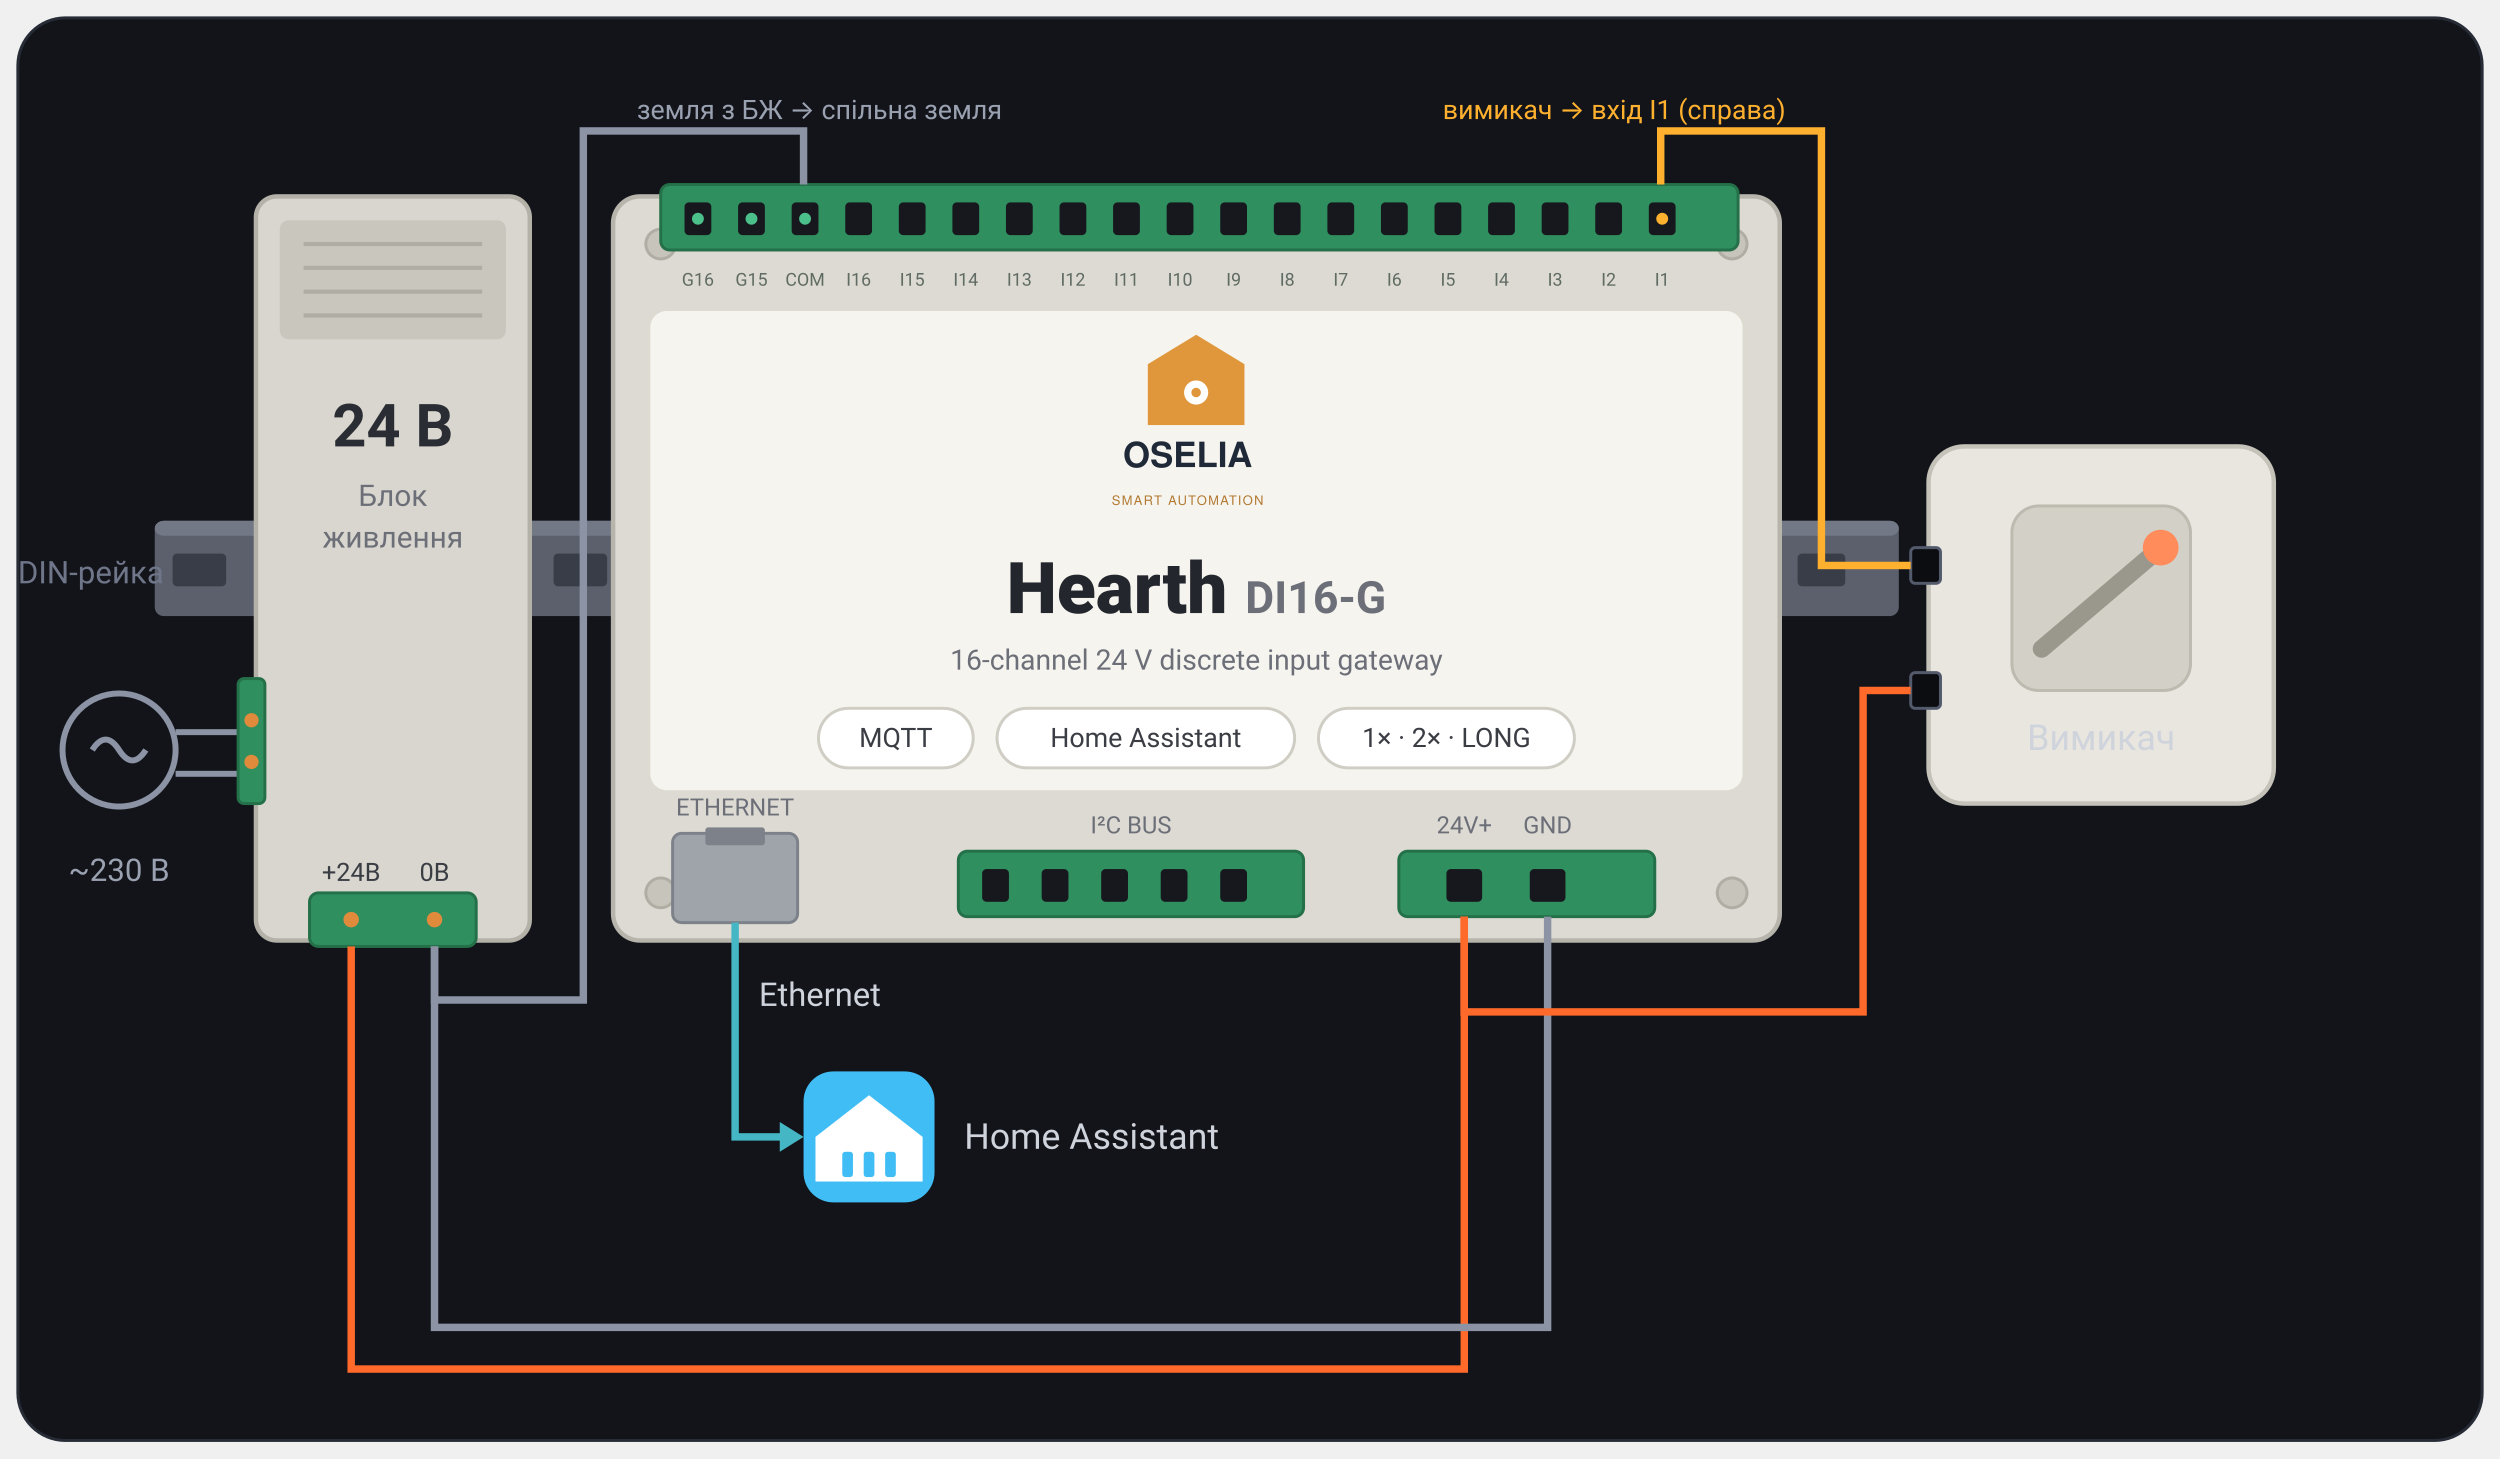
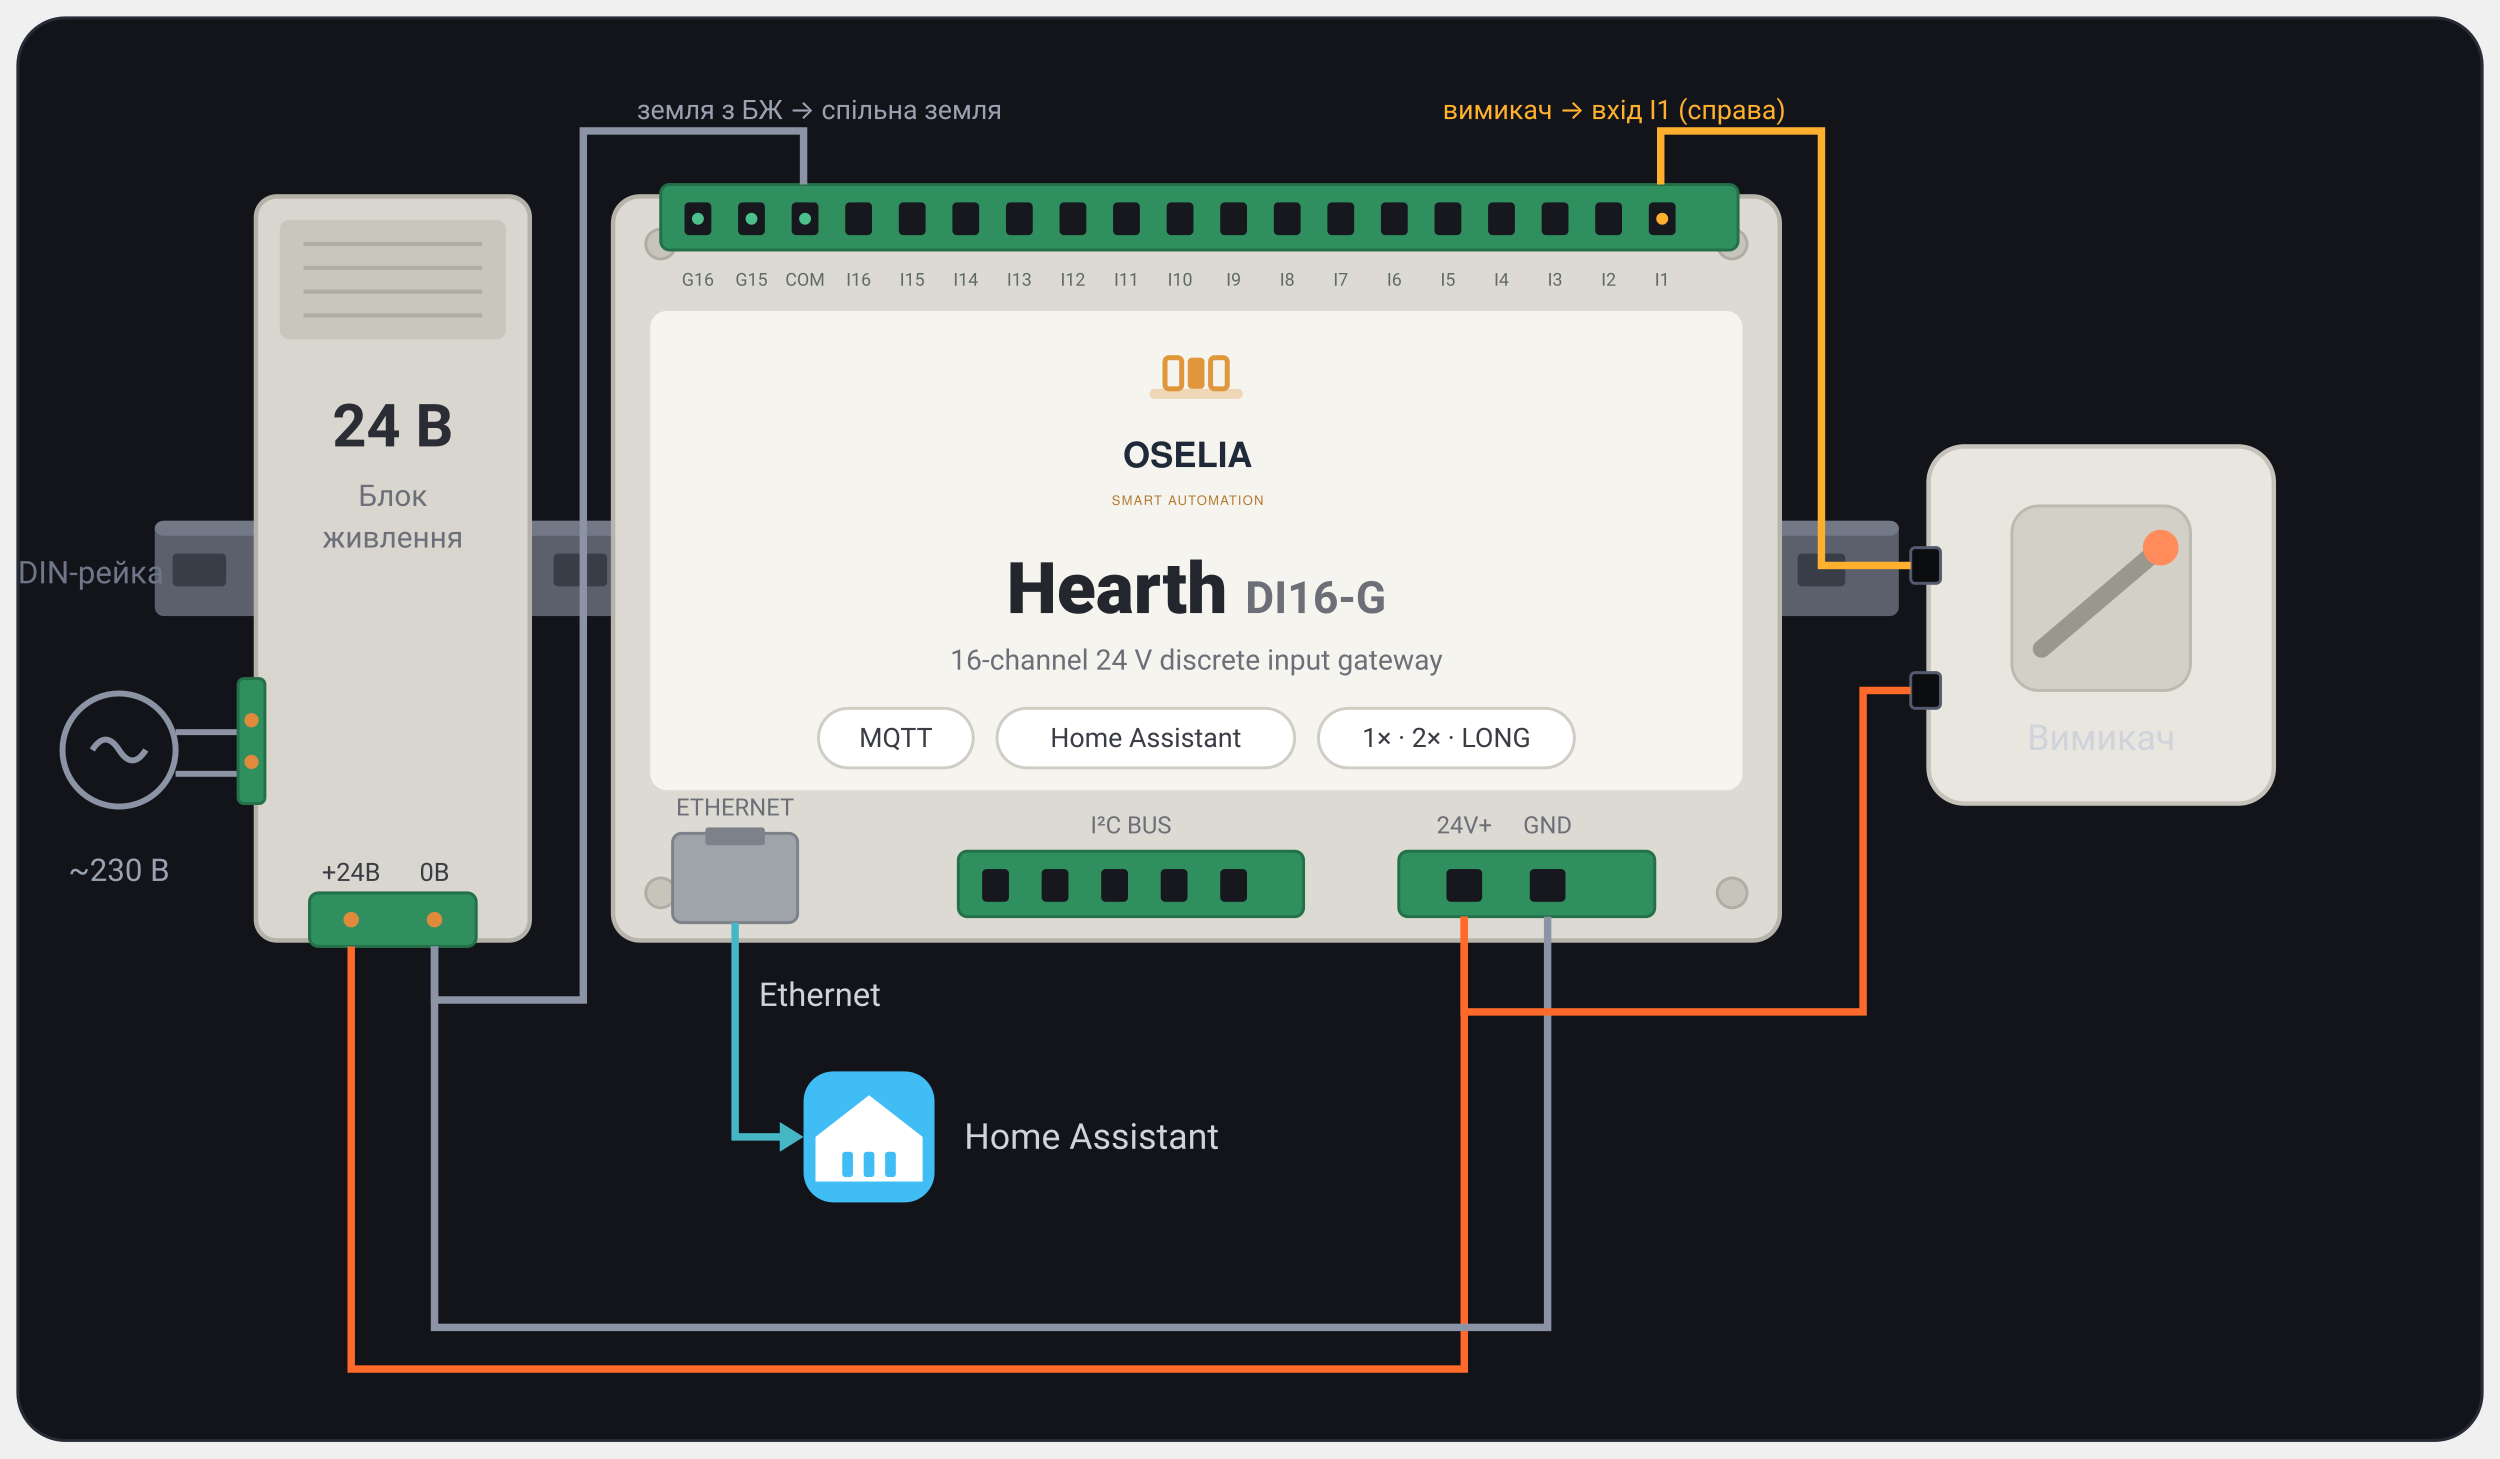
<svg xmlns="http://www.w3.org/2000/svg" viewBox="0 0 840 490" role="img" aria-label="Блок живлення 24 В, шлюз OSELIA Hearth DI16-G і вимикач на DIN-рейці, під'єднані до Home Assistant" font-family="ui-sans-serif, system-ui, -apple-system, Segoe UI, Roboto, sans-serif">
  <rect x="6" y="6" width="828" height="478" rx="16" fill="#121419" stroke="#262b36" />
  <g>
    <rect x="52" y="175" width="586" height="32" rx="3" fill="#5b606c" />
    <rect x="52" y="175" width="586" height="5" rx="3" fill="#727885" />
    <g fill="#383d47">
      <rect x="58" y="186" width="18" height="11" rx="1.5" />
      <rect x="186" y="186" width="18" height="11" rx="1.5" />
      <rect x="604" y="186" width="16" height="11" rx="1.5" />
    </g>
    <text x="6" y="196" font-size="10.5" fill="#6f7689">DIN-рейка</text>
  </g>
  <g>
    <circle cx="40" cy="252" r="19" fill="none" stroke="#8b93a5" stroke-width="2" />
    <path d="M31 252 q4.5 -7 9 0 t9 0" fill="none" stroke="#8b93a5" stroke-width="2" />
    <text x="40" y="296" font-size="10.5" fill="#9aa1b1" text-anchor="middle">~230 В</text>
    <path d="M59 246 H82" stroke="#8b93a5" stroke-width="2" />
    <path d="M59 260 H82" stroke="#8b93a5" stroke-width="2" />
  </g>
  <g>
    <rect x="86" y="66" width="92" height="250" rx="7" fill="#d8d6ce" stroke="#b4b2a8" stroke-width="1.5" />
    <rect x="94" y="74" width="76" height="40" rx="3" fill="#c8c6bd" />
    <g stroke="#b0aea4" stroke-width="1.4">
      <path d="M102 82 H162" />
      <path d="M102 90 H162" />
      <path d="M102 98 H162" />
      <path d="M102 106 H162" />
    </g>
    <text x="132" y="150" font-size="20" font-weight="700" fill="#2a2d33" text-anchor="middle">24 В</text>
    <text x="132" y="170" font-size="10" fill="#6c6f78" text-anchor="middle">Блок</text>
    <text x="132" y="184" font-size="10" fill="#6c6f78" text-anchor="middle">живлення</text>
    <rect x="80" y="228" width="9" height="42" rx="2" fill="#2f8f5f" stroke="#247048" />
    <circle cx="84.5" cy="242" r="2.4" fill="#e08a3c" />
    <circle cx="84.5" cy="256" r="2.4" fill="#e08a3c" />
    <rect x="104" y="300" width="56" height="18" rx="3" fill="#2f8f5f" stroke="#247048" />
    <circle cx="118" cy="309" r="2.6" fill="#e08a3c" />
    <circle cx="146" cy="309" r="2.6" fill="#e08a3c" />
    <text x="118" y="296" font-size="8.5" fill="#3a3d44" text-anchor="middle">+24В</text>
    <text x="146" y="296" font-size="8.5" fill="#3a3d44" text-anchor="middle">0В</text>
  </g>
  <g>
    <rect x="206" y="66" width="392" height="250" rx="9" fill="#dcdad2" stroke="#b6b4ab" stroke-width="1.5" />
    <g fill="#c6c4bb" stroke="#b0aea4">
      <circle cx="222" cy="82" r="5" />
      <circle cx="582" cy="82" r="5" />
      <circle cx="222" cy="300" r="5" />
      <circle cx="582" cy="300" r="5" />
    </g>
    <rect x="222" y="62" width="362" height="22" rx="3" fill="#2f8f5f" stroke="#247048" />
    <g fill="#16181d">
      <rect x="230" y="68" width="9" height="11" rx="1.5" />
      <rect x="248" y="68" width="9" height="11" rx="1.5" />
      <rect x="266" y="68" width="9" height="11" rx="1.5" />
      <rect x="284" y="68" width="9" height="11" rx="1.5" />
      <rect x="302" y="68" width="9" height="11" rx="1.5" />
      <rect x="320" y="68" width="9" height="11" rx="1.5" />
      <rect x="338" y="68" width="9" height="11" rx="1.5" />
      <rect x="356" y="68" width="9" height="11" rx="1.5" />
      <rect x="374" y="68" width="9" height="11" rx="1.5" />
      <rect x="392" y="68" width="9" height="11" rx="1.5" />
      <rect x="410" y="68" width="9" height="11" rx="1.5" />
      <rect x="428" y="68" width="9" height="11" rx="1.5" />
      <rect x="446" y="68" width="9" height="11" rx="1.5" />
      <rect x="464" y="68" width="9" height="11" rx="1.5" />
      <rect x="482" y="68" width="9" height="11" rx="1.5" />
      <rect x="500" y="68" width="9" height="11" rx="1.5" />
      <rect x="518" y="68" width="9" height="11" rx="1.5" />
      <rect x="536" y="68" width="9" height="11" rx="1.5" />
      <rect x="554" y="68" width="9" height="11" rx="1.5" />
    </g>
    <g fill="#4cc08a">
      <circle cx="234.5" cy="73.5" r="2" />
      <circle cx="252.5" cy="73.5" r="2" />
      <circle cx="270.5" cy="73.5" r="2" />
    </g>
    <circle cx="558.5" cy="73.5" r="2" fill="#ffb02e" />
    <g font-size="6" fill="#5f6b63" text-anchor="middle">
      <text x="234.5" y="96">G16</text>
      <text x="252.5" y="96">G15</text>
      <text x="270.5" y="96">COM</text>
      <text x="288.5" y="96">I16</text>
      <text x="306.5" y="96">I15</text>
      <text x="324.5" y="96">I14</text>
      <text x="342.5" y="96">I13</text>
      <text x="360.5" y="96">I12</text>
      <text x="378.5" y="96">I11</text>
      <text x="396.5" y="96">I10</text>
      <text x="414.5" y="96">I9</text>
      <text x="432.5" y="96">I8</text>
      <text x="450.5" y="96">I7</text>
      <text x="468.5" y="96">I6</text>
      <text x="486.5" y="96">I5</text>
      <text x="504.5" y="96">I4</text>
      <text x="522.5" y="96">I3</text>
      <text x="540.5" y="96">I2</text>
      <text x="558.5" y="96">I1</text>
    </g>
    <rect x="218" y="104" width="368" height="162" rx="6" fill="#f5f4ef" stroke="#dcdad1" />
    <svg x="342" y="110" width="120" height="61" viewBox="0 53 92 49" preserveAspectRatio="xMidYMid meet">
      <g transform="matrix(1 0 0 -1 0 172.91)">
-         <path d="M32.88,93.54 L58.96,93.54 L58.96,109.98 L45.92,117.92 L32.88,109.98 Z " fill="#e0973c" />
-         <circle cx="45.92" cy="102.33" r="3.26" fill="#ffffff" />
-         <circle cx="45.92" cy="102.33" r="1.28" fill="#e0973c" />
+         <g transform="translate(45.92,105.73) scale(0.3,-0.3)">
+           <rect x="-42" y="8" width="84" height="9" rx="4.5" fill="#e0973c" opacity=".32" />
+           <rect x="-28" y="-20" width="15" height="28" rx="3.5" fill="none" stroke="#e0973c" stroke-width="4.5" />
+           <rect x="-7.5" y="-20" width="15" height="28" rx="3.5" fill="#e0973c" />
+           <rect x="13" y="-20" width="15" height="28" rx="3.5" fill="none" stroke="#e0973c" stroke-width="4.5" />
+         </g>
        <text transform="translate(26.17,82.20) scale(1,-1)" font-family="Helvetica, Arial, sans-serif" font-weight="bold" font-size="9.40" fill="#1f2937">OSELIA</text>
        <text transform="translate(23.14,72.00) scale(1,-1)" font-family="Helvetica, Arial, sans-serif" font-weight="normal" font-size="3.50" letter-spacing="0.35" fill="#b37930">SMART AUTOMATION</text>
      </g>
    </svg>
    <text x="402" y="206" font-size="24" font-weight="800" fill="#23262c" text-anchor="middle">Hearth <tspan font-size="15" font-weight="600" fill="#6c6f78">DI16-G</tspan>
    </text>
    <text x="402" y="225" font-size="9.5" fill="#6c6f78" text-anchor="middle">16-channel 24 V discrete input gateway</text>
    <g font-size="9" fill="#3a3d44" text-anchor="middle">
      <rect x="275" y="238" width="52" height="20" rx="10" fill="#fff" stroke="#cfcdc4" />
      <text x="301" y="251">MQTT</text>
      <rect x="335" y="238" width="100" height="20" rx="10" fill="#fff" stroke="#cfcdc4" />
      <text x="385" y="251">Home Assistant</text>
      <rect x="443" y="238" width="86" height="20" rx="10" fill="#fff" stroke="#cfcdc4" />
      <text x="486" y="251">1× · 2× · LONG</text>
    </g>
    <rect x="226" y="280" width="42" height="30" rx="3" fill="#9fa4ab" stroke="#7d828a" />
    <rect x="237" y="278" width="20" height="6" rx="1" fill="#7d828a" />
    <text x="247" y="274" font-size="8" fill="#6c6f78" text-anchor="middle">ETHERNET</text>
    <rect x="322" y="286" width="116" height="22" rx="3" fill="#2f8f5f" stroke="#247048" />
    <g fill="#16181d">
      <rect x="330" y="292" width="9" height="11" rx="1.5" />
      <rect x="350" y="292" width="9" height="11" rx="1.5" />
      <rect x="370" y="292" width="9" height="11" rx="1.5" />
      <rect x="390" y="292" width="9" height="11" rx="1.5" />
      <rect x="410" y="292" width="9" height="11" rx="1.5" />
    </g>
    <text x="380" y="280" font-size="8" fill="#6c6f78" text-anchor="middle">I²C BUS</text>
    <rect x="470" y="286" width="86" height="22" rx="3" fill="#2f8f5f" stroke="#247048" />
    <g fill="#16181d">
      <rect x="486" y="292" width="12" height="11" rx="1.5" />
      <rect x="514" y="292" width="12" height="11" rx="1.5" />
    </g>
    <text x="492" y="280" font-size="8" fill="#6c6f78" text-anchor="middle">24V+</text>
    <text x="520" y="280" font-size="8" fill="#6c6f78" text-anchor="middle">GND</text>
  </g>
  <g>
    <rect x="648" y="150" width="116" height="120" rx="12" fill="#e8e6df" stroke="#c4c2b9" stroke-width="1.5" />
    <rect x="676" y="170" width="60" height="62" rx="9" fill="#d3d0c7" stroke="#bdbab0" />
    <path d="M686 218 L726 184" stroke="#9a978d" stroke-width="6" stroke-linecap="round" />
    <circle cx="726" cy="184" r="6" fill="#ff8c5a" />
    <text x="706" y="252" font-size="12" fill="#cfd3dc" text-anchor="middle">Вимикач</text>
    <rect x="642" y="184" width="10" height="12" rx="1.5" fill="#0c0d11" stroke="#525a6b" />
    <rect x="642" y="226" width="10" height="12" rx="1.5" fill="#0c0d11" stroke="#525a6b" />
  </g>
  <g>
    <rect x="270" y="360" width="44" height="44" rx="10" fill="#41bdf5" />
    <path d="M292 368 L310 382 L310 397 L274 397 L274 382 Z" fill="#fff" />
    <g fill="#41bdf5">
      <rect x="283" y="387" width="3.6" height="8.5" rx="1" />
      <rect x="290.2" y="387" width="3.6" height="8.5" rx="1" />
      <rect x="297.4" y="387" width="3.6" height="8.5" rx="1" />
    </g>
    <text x="324" y="386" font-size="12" fill="#cfd3dc">Home Assistant</text>
  </g>
  <path d="M118 318 V460 H492 V308" fill="none" stroke="#ff6a2b" stroke-width="2.5" />
  <path d="M146 318 V446 H520 V308" fill="none" stroke="#8b93a5" stroke-width="2.5" />
  <path d="M492 308 V340 H626 V232 H642" fill="none" stroke="#ff6a2b" stroke-width="2.5" />
  <path d="M642 190 H612 V44 H558 V62" fill="none" stroke="#ffb02e" stroke-width="2.5" />
  <text x="600" y="40" font-size="9" fill="#ffb02e" text-anchor="end">вимикач → вхід I1 (справа)</text>
  <path d="M146 318 V336 H196 V44 H270 V62" fill="none" stroke="#8b93a5" stroke-width="2.5" />
  <text x="214" y="40" font-size="9" fill="#9aa1b1" text-anchor="start">земля з БЖ → спільна земля</text>
  <path d="M247 310 V382 H266" fill="none" stroke="#45b6c4" stroke-width="2.5" />
  <path d="M262 377 l8 5 l-8 5 z" fill="#45b6c4" />
  <text x="255" y="338" font-size="11" fill="#cfd3dc">Ethernet</text>
</svg>
